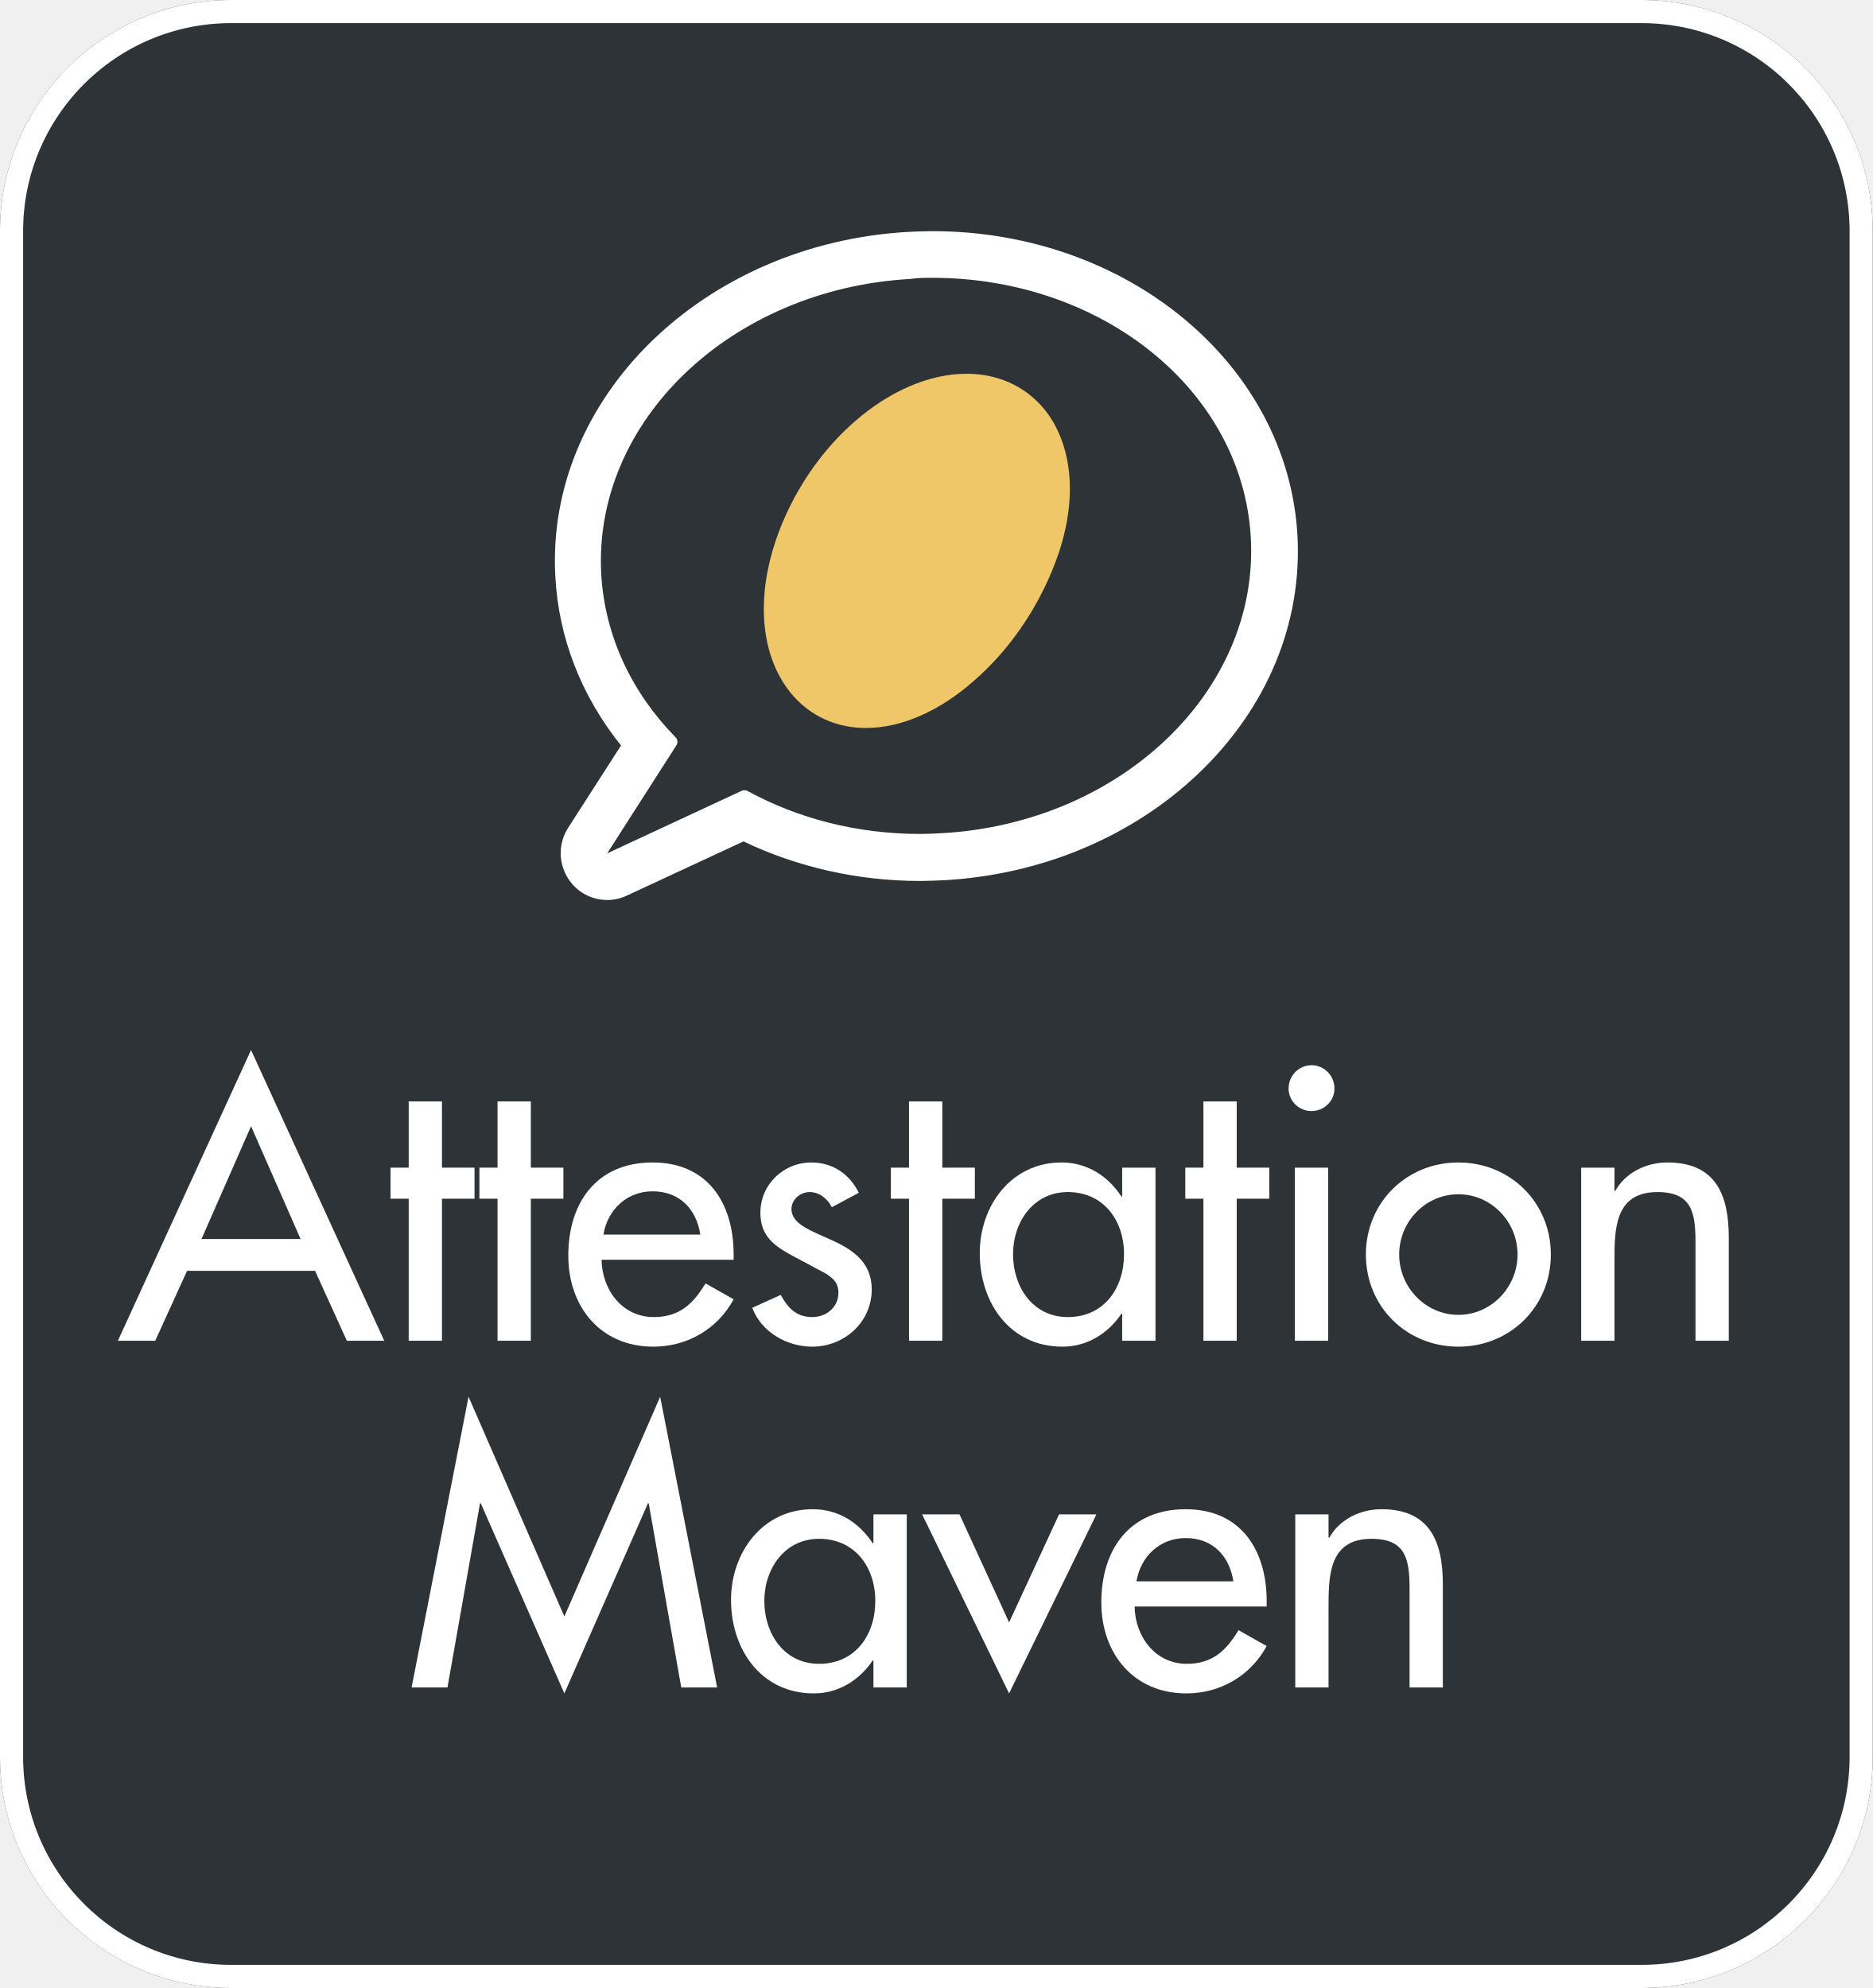
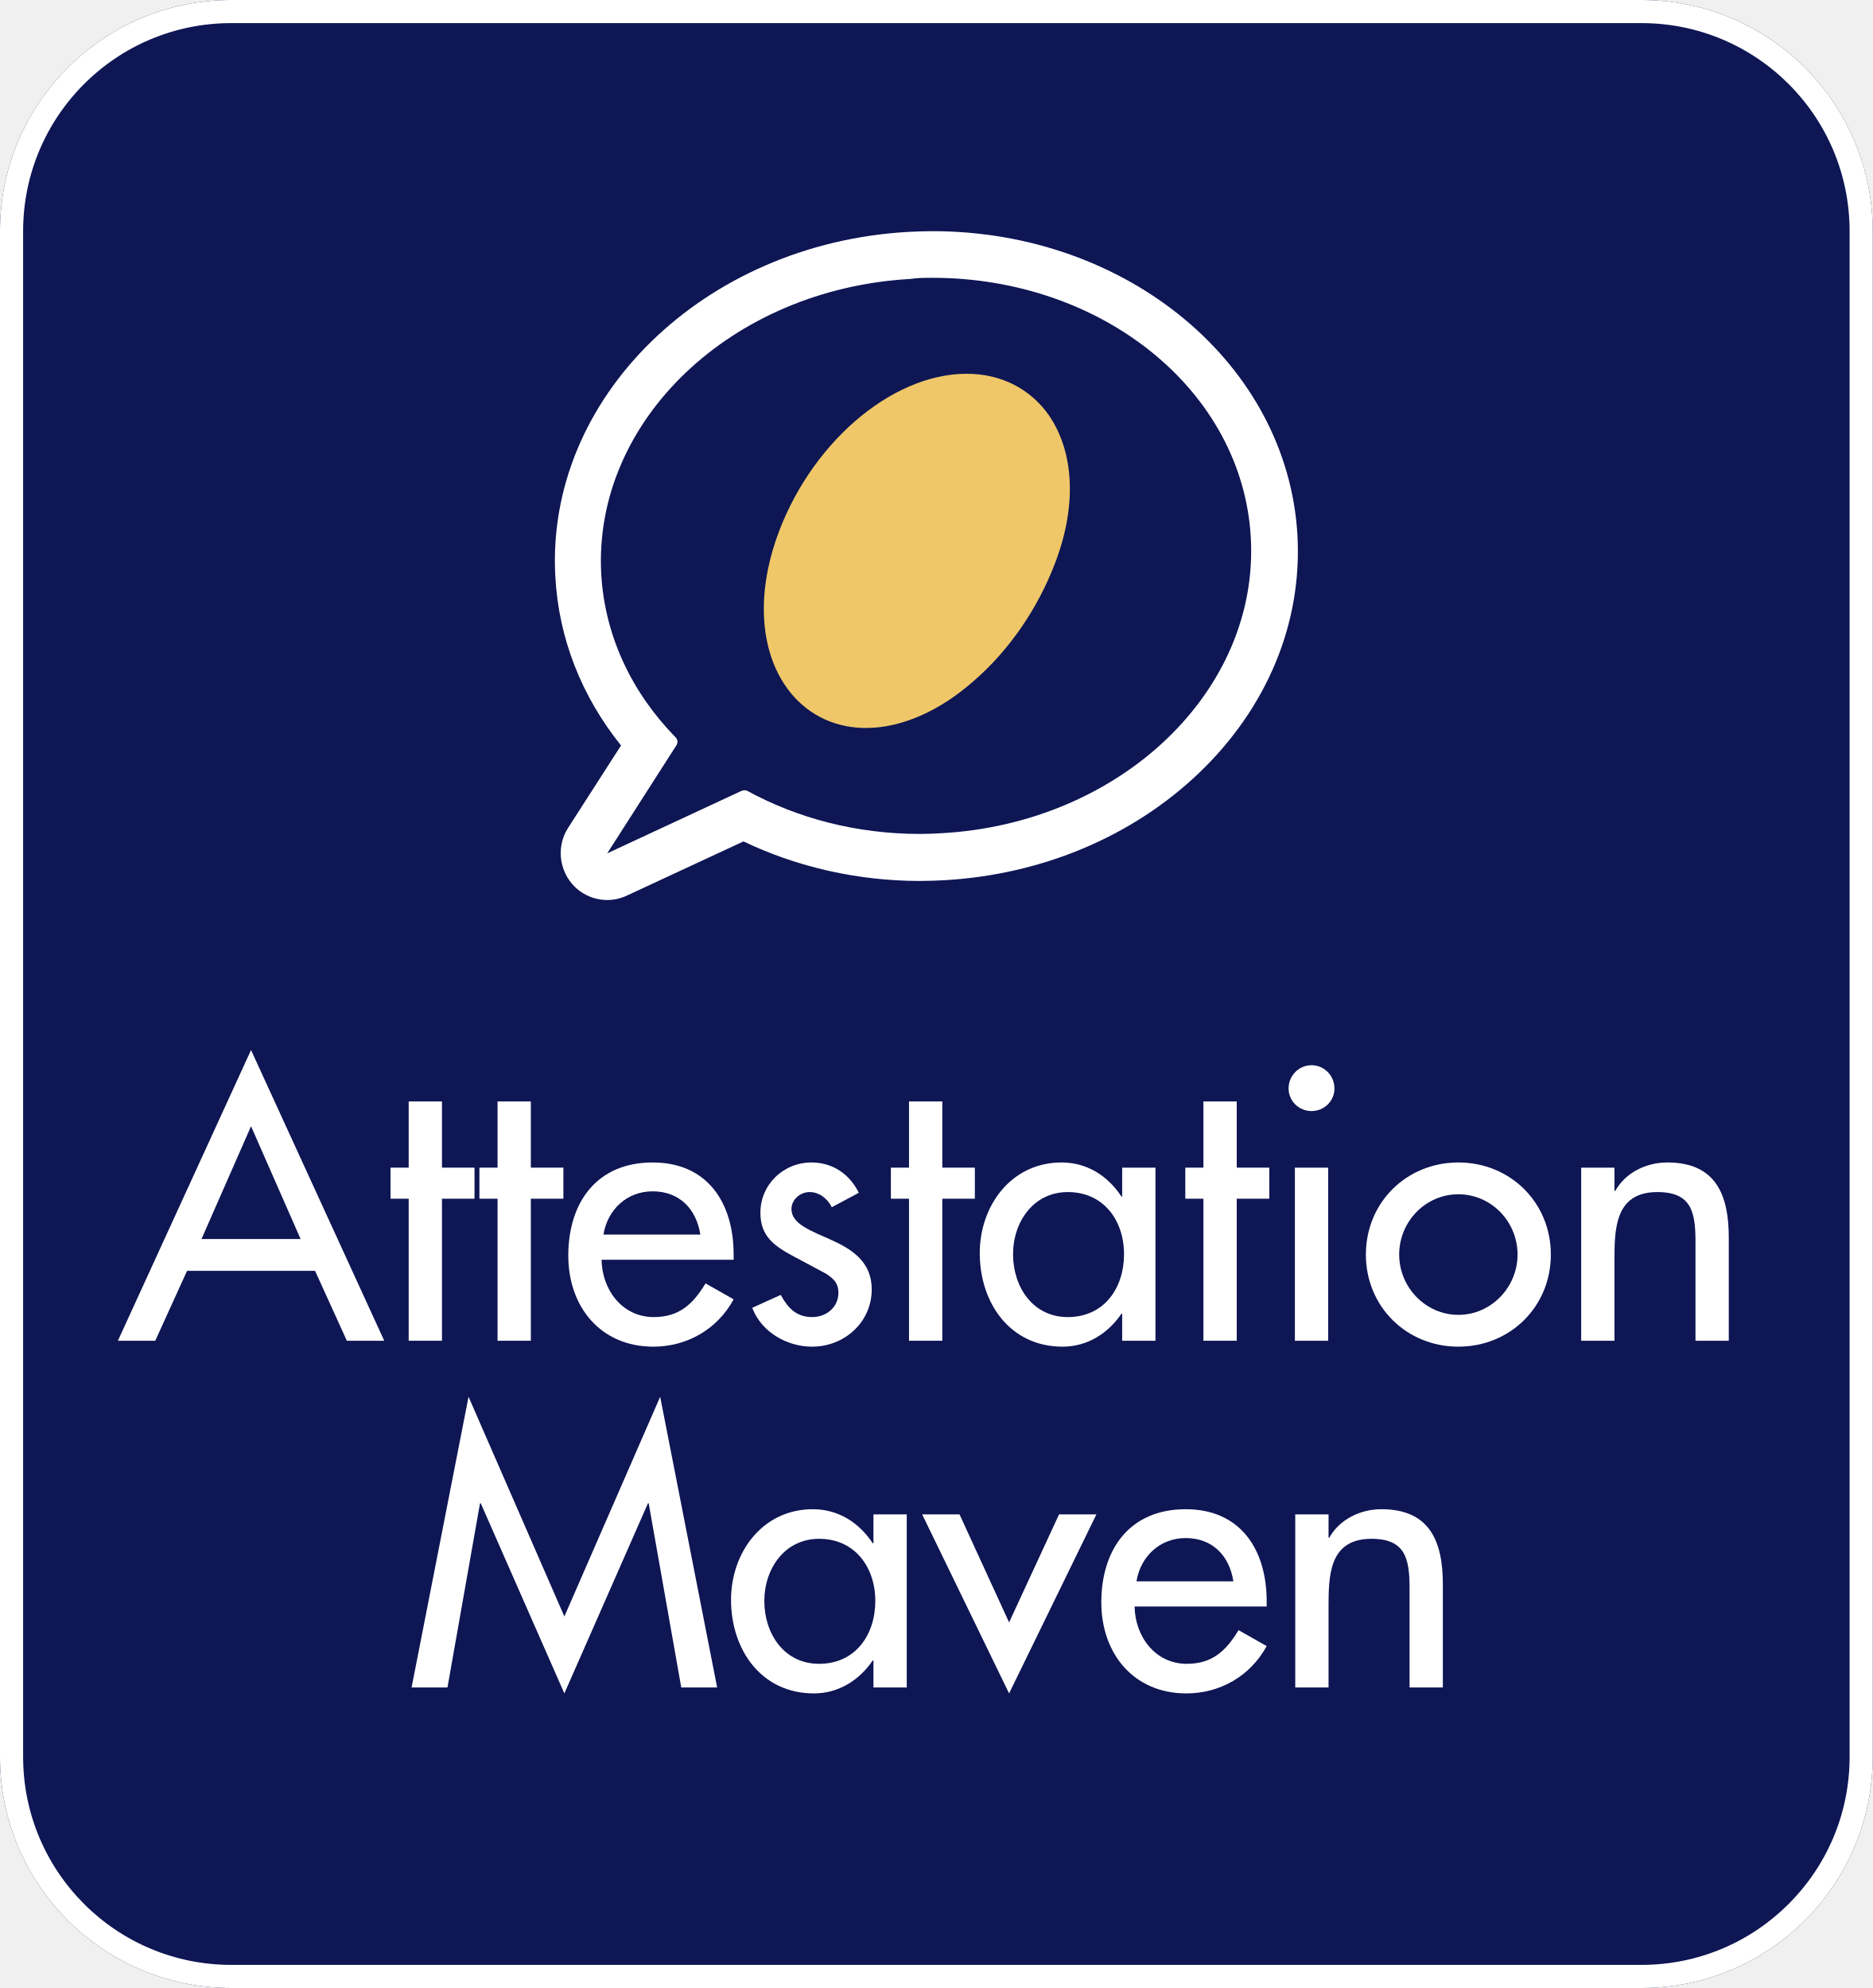
<svg xmlns="http://www.w3.org/2000/svg" width="81" height="86" viewBox="0 0 81 86" fill="none">
-   <path d="M0 10C0 4.477 4.477 0 10 0H71C76.523 0 81 4.477 81 10V76C81 81.523 76.523 86 71 86H10C4.477 86 0 81.523 0 76V10Z" fill="#2E3338" />
+   <path d="M0 10C0 4.477 4.477 0 10 0H71C76.523 0 81 4.477 81 10V76C81 81.523 76.523 86 71 86H10C4.477 86 0 81.523 0 76V10Z" fill="#0e1654" />
  <path fill-rule="evenodd" clip-rule="evenodd" d="M71 1H10C5.029 1 1 5.029 1 10V76C1 80.971 5.029 85 10 85H71C75.971 85 80 80.971 80 76V10C80 5.029 75.971 1 71 1ZM10 0C4.477 0 0 4.477 0 10V76C0 81.523 4.477 86 10 86H71C76.523 86 81 81.523 81 76V10C81 4.477 76.523 0 71 0H10Z" fill="white" />
  <path d="M40.327 12.018C47.674 12.018 53.745 16.894 54.1 23.256C54.471 29.876 48.481 35.608 40.731 36.044C40.424 36.06 40.101 36.076 39.794 36.076C37.05 36.076 34.498 35.398 32.335 34.219C32.286 34.187 32.238 34.187 32.19 34.187C32.141 34.187 32.109 34.203 32.06 34.219L26.264 36.915L29.251 32.249C29.332 32.136 29.316 31.975 29.203 31.878C27.346 29.973 26.167 27.551 26.006 24.854C25.634 18.218 31.625 12.503 39.375 12.067C39.697 12.018 40.02 12.018 40.327 12.018ZM40.327 10C39.972 10 39.633 10.016 39.278 10.032C30.43 10.533 23.584 17.217 24.02 24.951C24.165 27.615 25.15 30.118 26.861 32.249L24.569 35.817C24.084 36.576 24.165 37.561 24.746 38.239C25.134 38.691 25.699 38.934 26.264 38.934C26.555 38.934 26.845 38.869 27.12 38.74L32.157 36.399C34.482 37.513 37.114 38.11 39.794 38.11C40.15 38.11 40.489 38.094 40.844 38.078C45.074 37.836 48.981 36.189 51.855 33.444C54.81 30.618 56.328 26.953 56.118 23.159C55.698 15.764 48.772 10 40.327 10Z" fill="white" />
  <path d="M41.812 16.169C38.519 16.169 34.967 19.253 33.562 23.354C32.755 25.727 32.884 28.004 33.917 29.586C34.628 30.684 35.742 31.362 37.05 31.475C37.195 31.491 37.324 31.491 37.469 31.491C39.019 31.491 40.682 30.733 42.136 29.441C43.605 28.165 44.88 26.373 45.655 24.306C46.576 21.869 46.463 19.56 45.365 17.961C44.557 16.815 43.298 16.169 41.812 16.169Z" fill="#EFC769" />
  <path d="M13.627 54.976L15.002 58H16.619L10.858 45.424L5.099 58H6.715L8.091 54.976H13.627ZM13.002 53.6H8.715L10.858 48.72L13.002 53.6Z" fill="white" />
  <path d="M19.116 51.856H20.524V50.512H19.116V47.648H17.677V50.512H16.892V51.856H17.677V58H19.116V51.856Z" fill="white" />
  <path d="M22.96 51.856H24.368V50.512H22.96V47.648H21.52V50.512H20.736V51.856H21.52V58H22.96V51.856Z" fill="white" />
  <path d="M31.732 54.496V54.272C31.732 52.048 30.612 50.288 28.228 50.288C25.812 50.288 24.58 52.016 24.58 54.32C24.58 56.528 25.972 58.256 28.26 58.256C29.716 58.256 31.028 57.504 31.732 56.208L30.516 55.52C29.972 56.416 29.38 56.976 28.276 56.976C26.9 56.976 26.036 55.776 26.02 54.496H31.732ZM26.1 53.408C26.276 52.336 27.108 51.536 28.228 51.536C29.38 51.536 30.116 52.288 30.292 53.408H26.1Z" fill="white" />
  <path d="M37.145 51.6C36.745 50.784 36.008 50.288 35.096 50.288C33.88 50.288 32.889 51.248 32.889 52.464C32.889 53.488 33.496 53.904 34.328 54.352L35.736 55.104C36.072 55.328 36.264 55.52 36.264 55.92C36.264 56.56 35.736 56.976 35.129 56.976C34.441 56.976 34.072 56.576 33.769 56.016L32.536 56.576C32.937 57.632 34.041 58.256 35.129 58.256C36.52 58.256 37.705 57.2 37.705 55.776C37.705 54.592 36.856 54.048 35.977 53.648C35.096 53.248 34.233 52.96 34.233 52.304C34.233 51.888 34.617 51.568 35.017 51.568C35.432 51.568 35.8 51.856 35.977 52.224L37.145 51.6Z" fill="white" />
  <path d="M40.757 51.856H42.165V50.512H40.757V47.648H39.317V50.512H38.533V51.856H39.317V58H40.757V51.856Z" fill="white" />
  <path d="M46.185 56.976C44.665 56.976 43.817 55.664 43.817 54.256C43.817 52.864 44.697 51.568 46.185 51.568C47.737 51.568 48.617 52.8 48.617 54.256C48.617 55.728 47.753 56.976 46.185 56.976ZM49.977 50.512H48.537V51.76H48.505C47.913 50.864 47.017 50.288 45.913 50.288C43.737 50.288 42.377 52.16 42.377 54.208C42.377 56.352 43.673 58.256 45.961 58.256C47.033 58.256 47.929 57.68 48.505 56.832H48.537V58H49.977V50.512Z" fill="white" />
  <path d="M53.492 51.856H54.9V50.512H53.492V47.648H52.051V50.512H51.267V51.856H52.051V58H53.492V51.856Z" fill="white" />
  <path d="M57.447 50.512H56.007V58H57.447V50.512ZM56.727 46.08C56.183 46.08 55.735 46.528 55.735 47.088C55.735 47.632 56.183 48.064 56.727 48.064C57.271 48.064 57.719 47.632 57.719 47.088C57.719 46.528 57.271 46.08 56.727 46.08Z" fill="white" />
  <path d="M63.078 50.288C60.838 50.288 59.078 52.016 59.078 54.272C59.078 56.528 60.838 58.256 63.078 58.256C65.318 58.256 67.078 56.528 67.078 54.272C67.078 52.016 65.318 50.288 63.078 50.288ZM63.078 51.664C64.502 51.664 65.638 52.848 65.638 54.272C65.638 55.68 64.502 56.88 63.078 56.88C61.654 56.88 60.518 55.68 60.518 54.272C60.518 52.848 61.654 51.664 63.078 51.664Z" fill="white" />
  <path d="M69.83 50.512H68.39V58H69.83V54.56C69.83 53.2 69.83 51.568 71.686 51.568C73.158 51.568 73.334 52.432 73.334 53.712V58H74.774V53.536C74.774 51.712 74.23 50.288 72.118 50.288C71.206 50.288 70.31 50.72 69.862 51.52H69.83V50.512Z" fill="white" />
  <path d="M24.41 73.256L28.026 65.032H28.058L29.466 73H31.018L28.554 60.424L24.41 69.928L20.266 60.424L17.802 73H19.354L20.762 65.032H20.794L24.41 73.256Z" fill="white" />
  <path d="M35.427 71.976C33.907 71.976 33.059 70.664 33.059 69.256C33.059 67.864 33.939 66.568 35.427 66.568C36.979 66.568 37.859 67.8 37.859 69.256C37.859 70.728 36.995 71.976 35.427 71.976ZM39.219 65.512H37.779V66.76H37.747C37.155 65.864 36.259 65.288 35.155 65.288C32.979 65.288 31.619 67.16 31.619 69.208C31.619 71.352 32.915 73.256 35.203 73.256C36.275 73.256 37.171 72.68 37.747 71.832H37.779V73H39.219V65.512Z" fill="white" />
  <path d="M41.502 65.512H39.886L43.646 73.256L47.422 65.512H45.806L43.646 70.184L41.502 65.512Z" fill="white" />
  <path d="M54.787 69.496V69.272C54.787 67.048 53.667 65.288 51.283 65.288C48.867 65.288 47.635 67.016 47.635 69.32C47.635 71.528 49.027 73.256 51.315 73.256C52.771 73.256 54.083 72.504 54.787 71.208L53.571 70.52C53.027 71.416 52.435 71.976 51.331 71.976C49.955 71.976 49.091 70.776 49.075 69.496H54.787ZM49.155 68.408C49.331 67.336 50.163 66.536 51.283 66.536C52.435 66.536 53.171 67.288 53.347 68.408H49.155Z" fill="white" />
  <path d="M57.463 65.512H56.023V73H57.463V69.56C57.463 68.2 57.463 66.568 59.319 66.568C60.791 66.568 60.967 67.432 60.967 68.712V73H62.407V68.536C62.407 66.712 61.863 65.288 59.751 65.288C58.839 65.288 57.943 65.72 57.495 66.52H57.463V65.512Z" fill="white" />
</svg>
